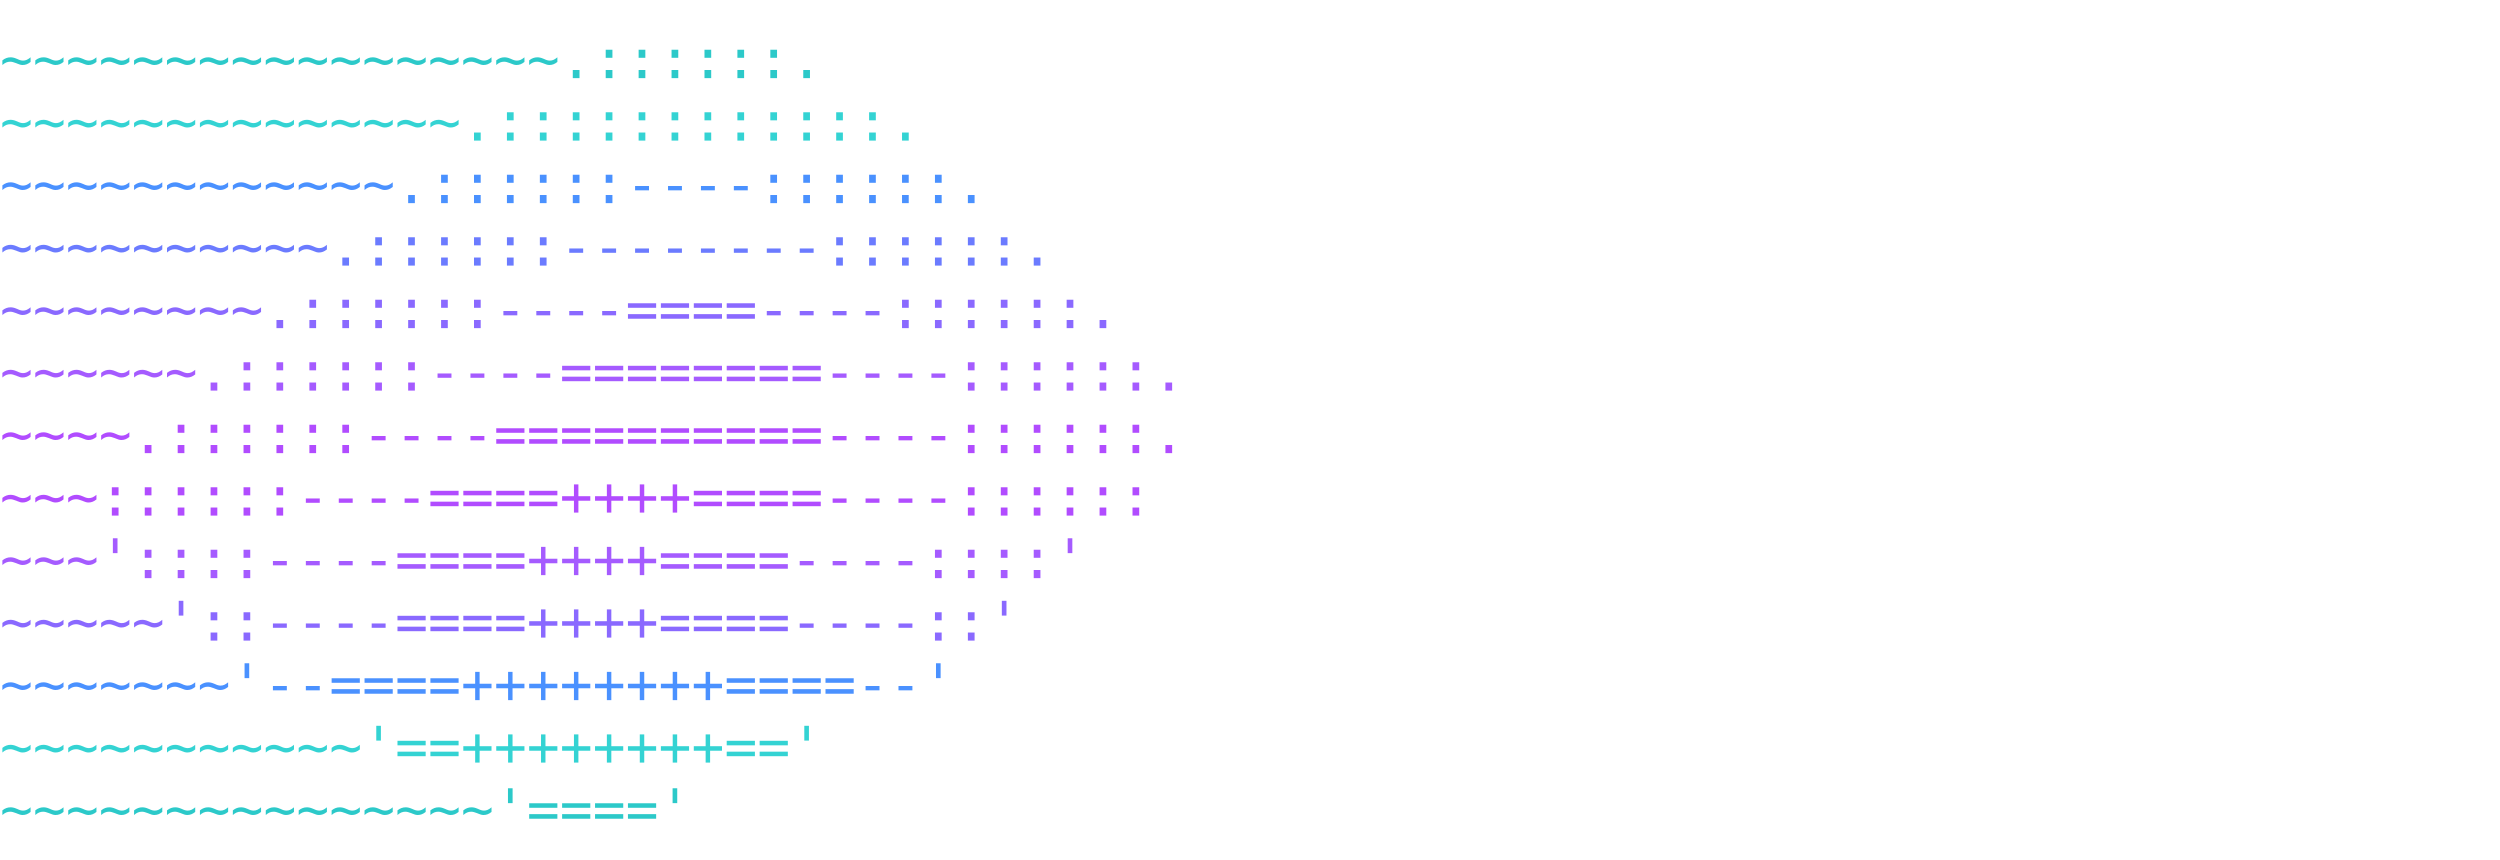
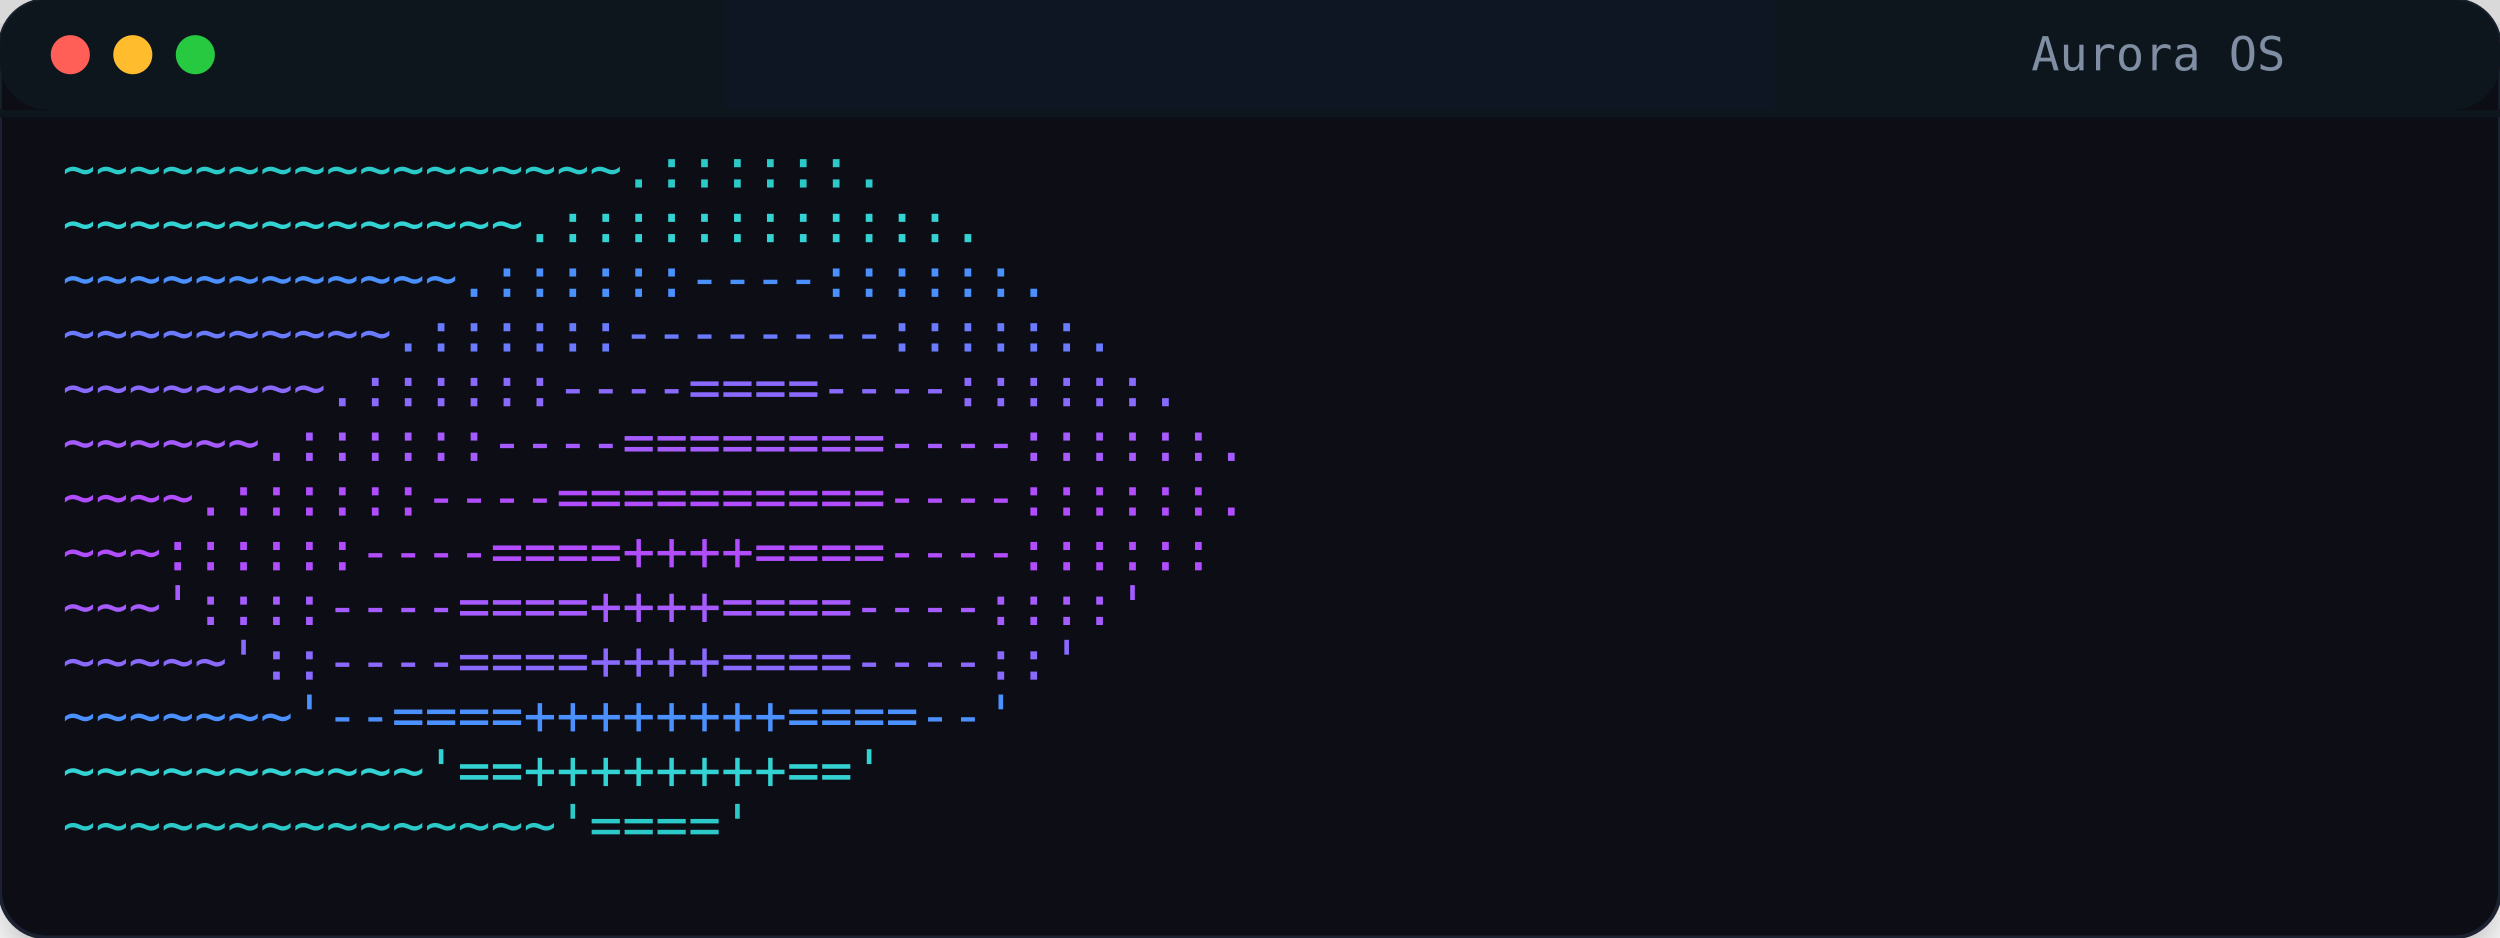
- <svg xmlns="http://www.w3.org/2000/svg" width="640" height="220" viewBox="0 0 640 220">
-   <rect width="100%" height="100%" fill="transparent" />
-   <text x="0" y="20" font-family="monospace" font-size="14" fill="#2cc9c9">~~~~~~~~~~~~~~~~~.::::::.</text>
-   <text x="0" y="36" font-family="monospace" font-size="14" fill="#34d3d3">~~~~~~~~~~~~~~.::::::::::::.</text>
-   <text x="0" y="52" font-family="monospace" font-size="14" fill="#4a91ff">~~~~~~~~~~~~.::::::----::::::.</text>
-   <text x="0" y="68" font-family="monospace" font-size="14" fill="#6b7bff">~~~~~~~~~~.::::::--------::::::.</text>
-   <text x="0" y="84" font-family="monospace" font-size="14" fill="#8a69ff">~~~~~~~~.::::::----====----::::::.</text>
-   <text x="0" y="100" font-family="monospace" font-size="14" fill="#a55bff">~~~~~~.::::::----========----::::::.</text>
-   <text x="0" y="116" font-family="monospace" font-size="14" fill="#b14cff">~~~~.::::::----==========----::::::.</text>
-   <text x="0" y="132" font-family="monospace" font-size="14" fill="#b14cff">~~~::::::----====++++====----::::::</text>
-   <text x="0" y="148" font-family="monospace" font-size="14" fill="#a55bff">~~~'::::----====++++====----::::'</text>
-   <text x="0" y="164" font-family="monospace" font-size="14" fill="#8a69ff">~~~~~'::----====++++====----::'</text>
-   <text x="0" y="180" font-family="monospace" font-size="14" fill="#4a91ff">~~~~~~~'--====++++++++====--'</text>
-   <text x="0" y="196" font-family="monospace" font-size="14" fill="#34d3d3">~~~~~~~~~~~'==++++++++=='</text>
-   <text x="0" y="212" font-family="monospace" font-size="14" fill="#2cc9c9">~~~~~~~~~~~~~~~'===='</text>
+ <svg xmlns="http://www.w3.org/2000/svg" width="640" height="240" viewBox="0 0 640 240">
+   <defs>
+     <linearGradient id="bg" x1="0" y1="0" x2="0" y2="1">
+       <stop offset="0%" stop-color="#0b0f14" />
+       <stop offset="100%" stop-color="#0a0d12" />
+     </linearGradient>
+     <linearGradient id="sheen" x1="0" y1="0" x2="1" y2="0">
+       <stop offset="0%" stop-color="#0b0f14" />
+       <stop offset="50%" stop-color="#121826" />
+       <stop offset="100%" stop-color="#0b0f14" />
+     </linearGradient>
+     <filter id="shadow" x="-10%" y="-10%" width="120%" height="120%">
+       <feDropShadow dx="0" dy="6" stdDeviation="8" flood-color="#000000" flood-opacity="0.35" />
+     </filter>
+   </defs>
+   <g filter="url(#shadow)">
+     <rect width="100%" height="100%" rx="12" ry="12" fill="url(#bg)" stroke="#1b2330" />
+     <rect width="100%" height="28" rx="12" ry="12" fill="#111820" />
+     <rect y="28" width="100%" height="2" fill="#0d121a" />
+     <rect x="0" y="0" width="100%" height="28" fill="url(#sheen)" opacity="0.15" />
+     <circle cx="18" cy="14" r="5" fill="#ff5f56" />
+     <circle cx="34" cy="14" r="5" fill="#ffbd2e" />
+     <circle cx="50" cy="14" r="5" fill="#27c93f" />
+     <text x="520" y="18" font-family="monospace" font-size="12" fill="#7f8ea3">Aurora OS</text>
+   </g>
+   <text x="16" y="48" font-family="monospace" font-size="14" fill="#2cc9c9">~~~~~~~~~~~~~~~~~.::::::.</text>
+   <text x="16" y="62" font-family="monospace" font-size="14" fill="#34d3d3">~~~~~~~~~~~~~~.::::::::::::.</text>
+   <text x="16" y="76" font-family="monospace" font-size="14" fill="#4a91ff">~~~~~~~~~~~~.::::::----::::::.</text>
+   <text x="16" y="90" font-family="monospace" font-size="14" fill="#6b7bff">~~~~~~~~~~.::::::--------::::::.</text>
+   <text x="16" y="104" font-family="monospace" font-size="14" fill="#8a69ff">~~~~~~~~.::::::----====----::::::.</text>
+   <text x="16" y="118" font-family="monospace" font-size="14" fill="#a55bff">~~~~~~.::::::----========----::::::.</text>
+   <text x="16" y="132" font-family="monospace" font-size="14" fill="#b14cff">~~~~.::::::----==========----::::::.</text>
+   <text x="16" y="146" font-family="monospace" font-size="14" fill="#b14cff">~~~::::::----====++++====----::::::</text>
+   <text x="16" y="160" font-family="monospace" font-size="14" fill="#a55bff">~~~'::::----====++++====----::::'</text>
+   <text x="16" y="174" font-family="monospace" font-size="14" fill="#8a69ff">~~~~~'::----====++++====----::'</text>
+   <text x="16" y="188" font-family="monospace" font-size="14" fill="#4a91ff">~~~~~~~'--====++++++++====--'</text>
+   <text x="16" y="202" font-family="monospace" font-size="14" fill="#34d3d3">~~~~~~~~~~~'==++++++++=='</text>
+   <text x="16" y="216" font-family="monospace" font-size="14" fill="#2cc9c9">~~~~~~~~~~~~~~~'===='</text>
</svg>
